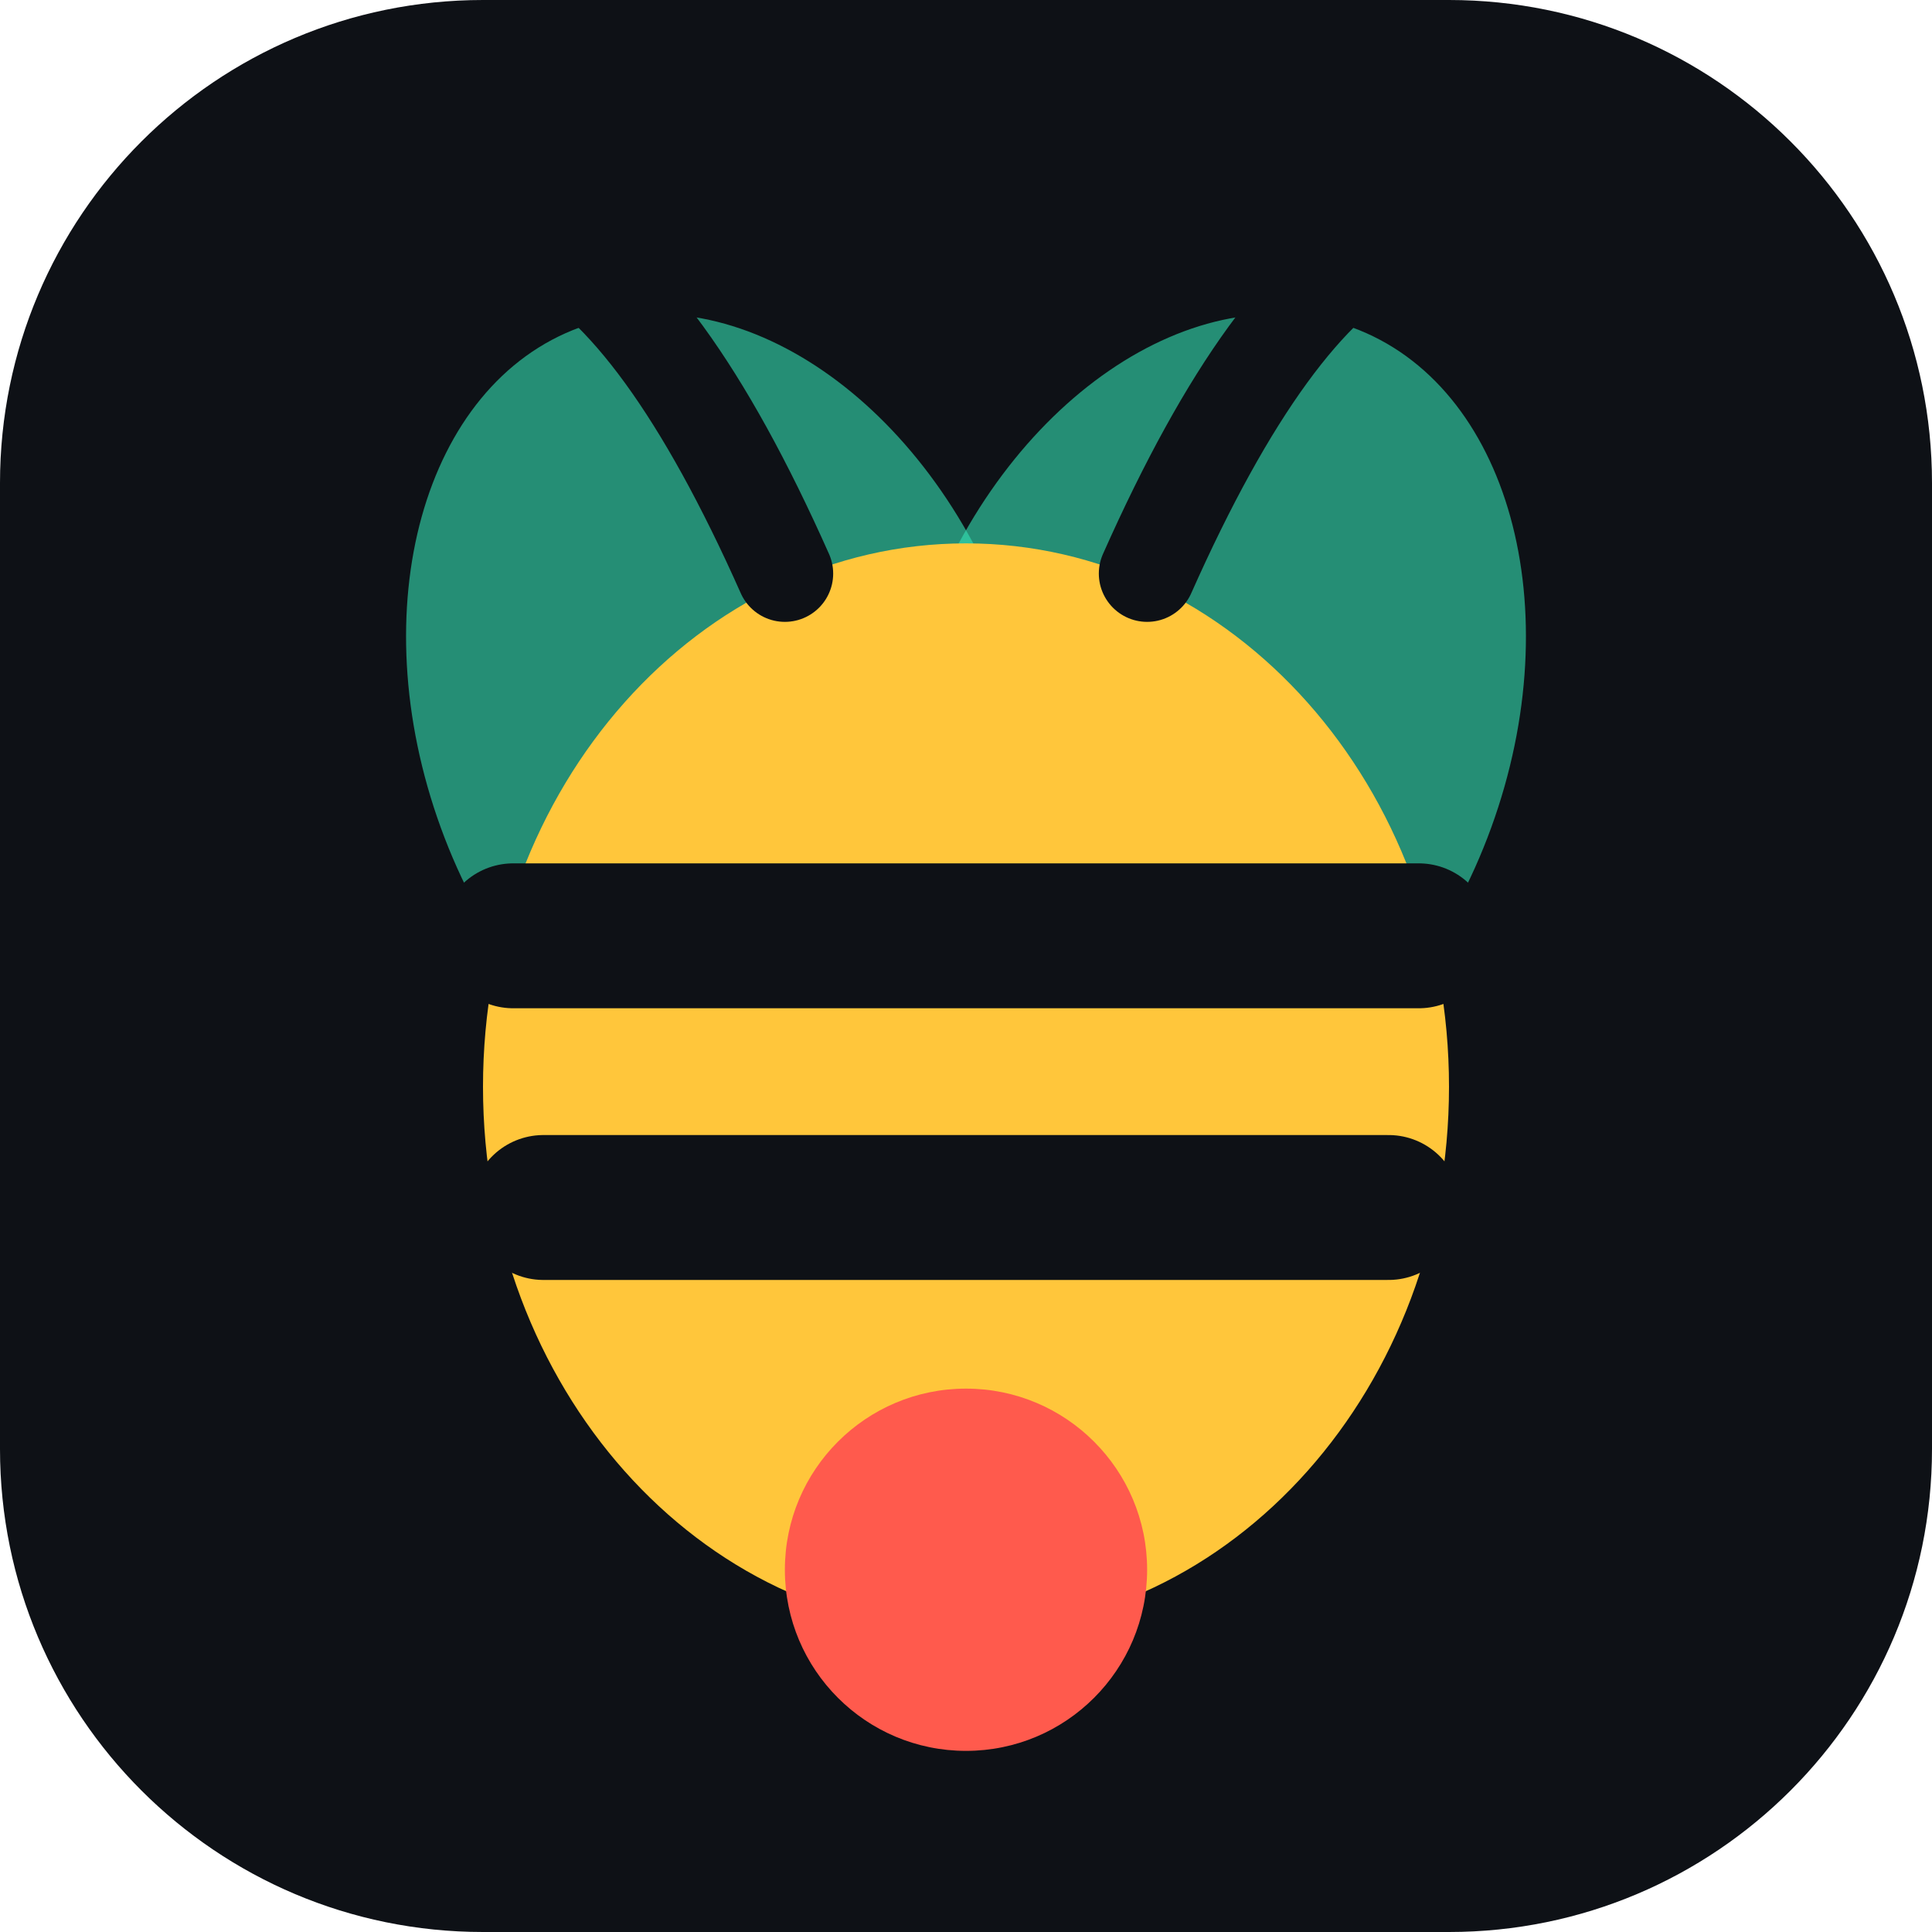
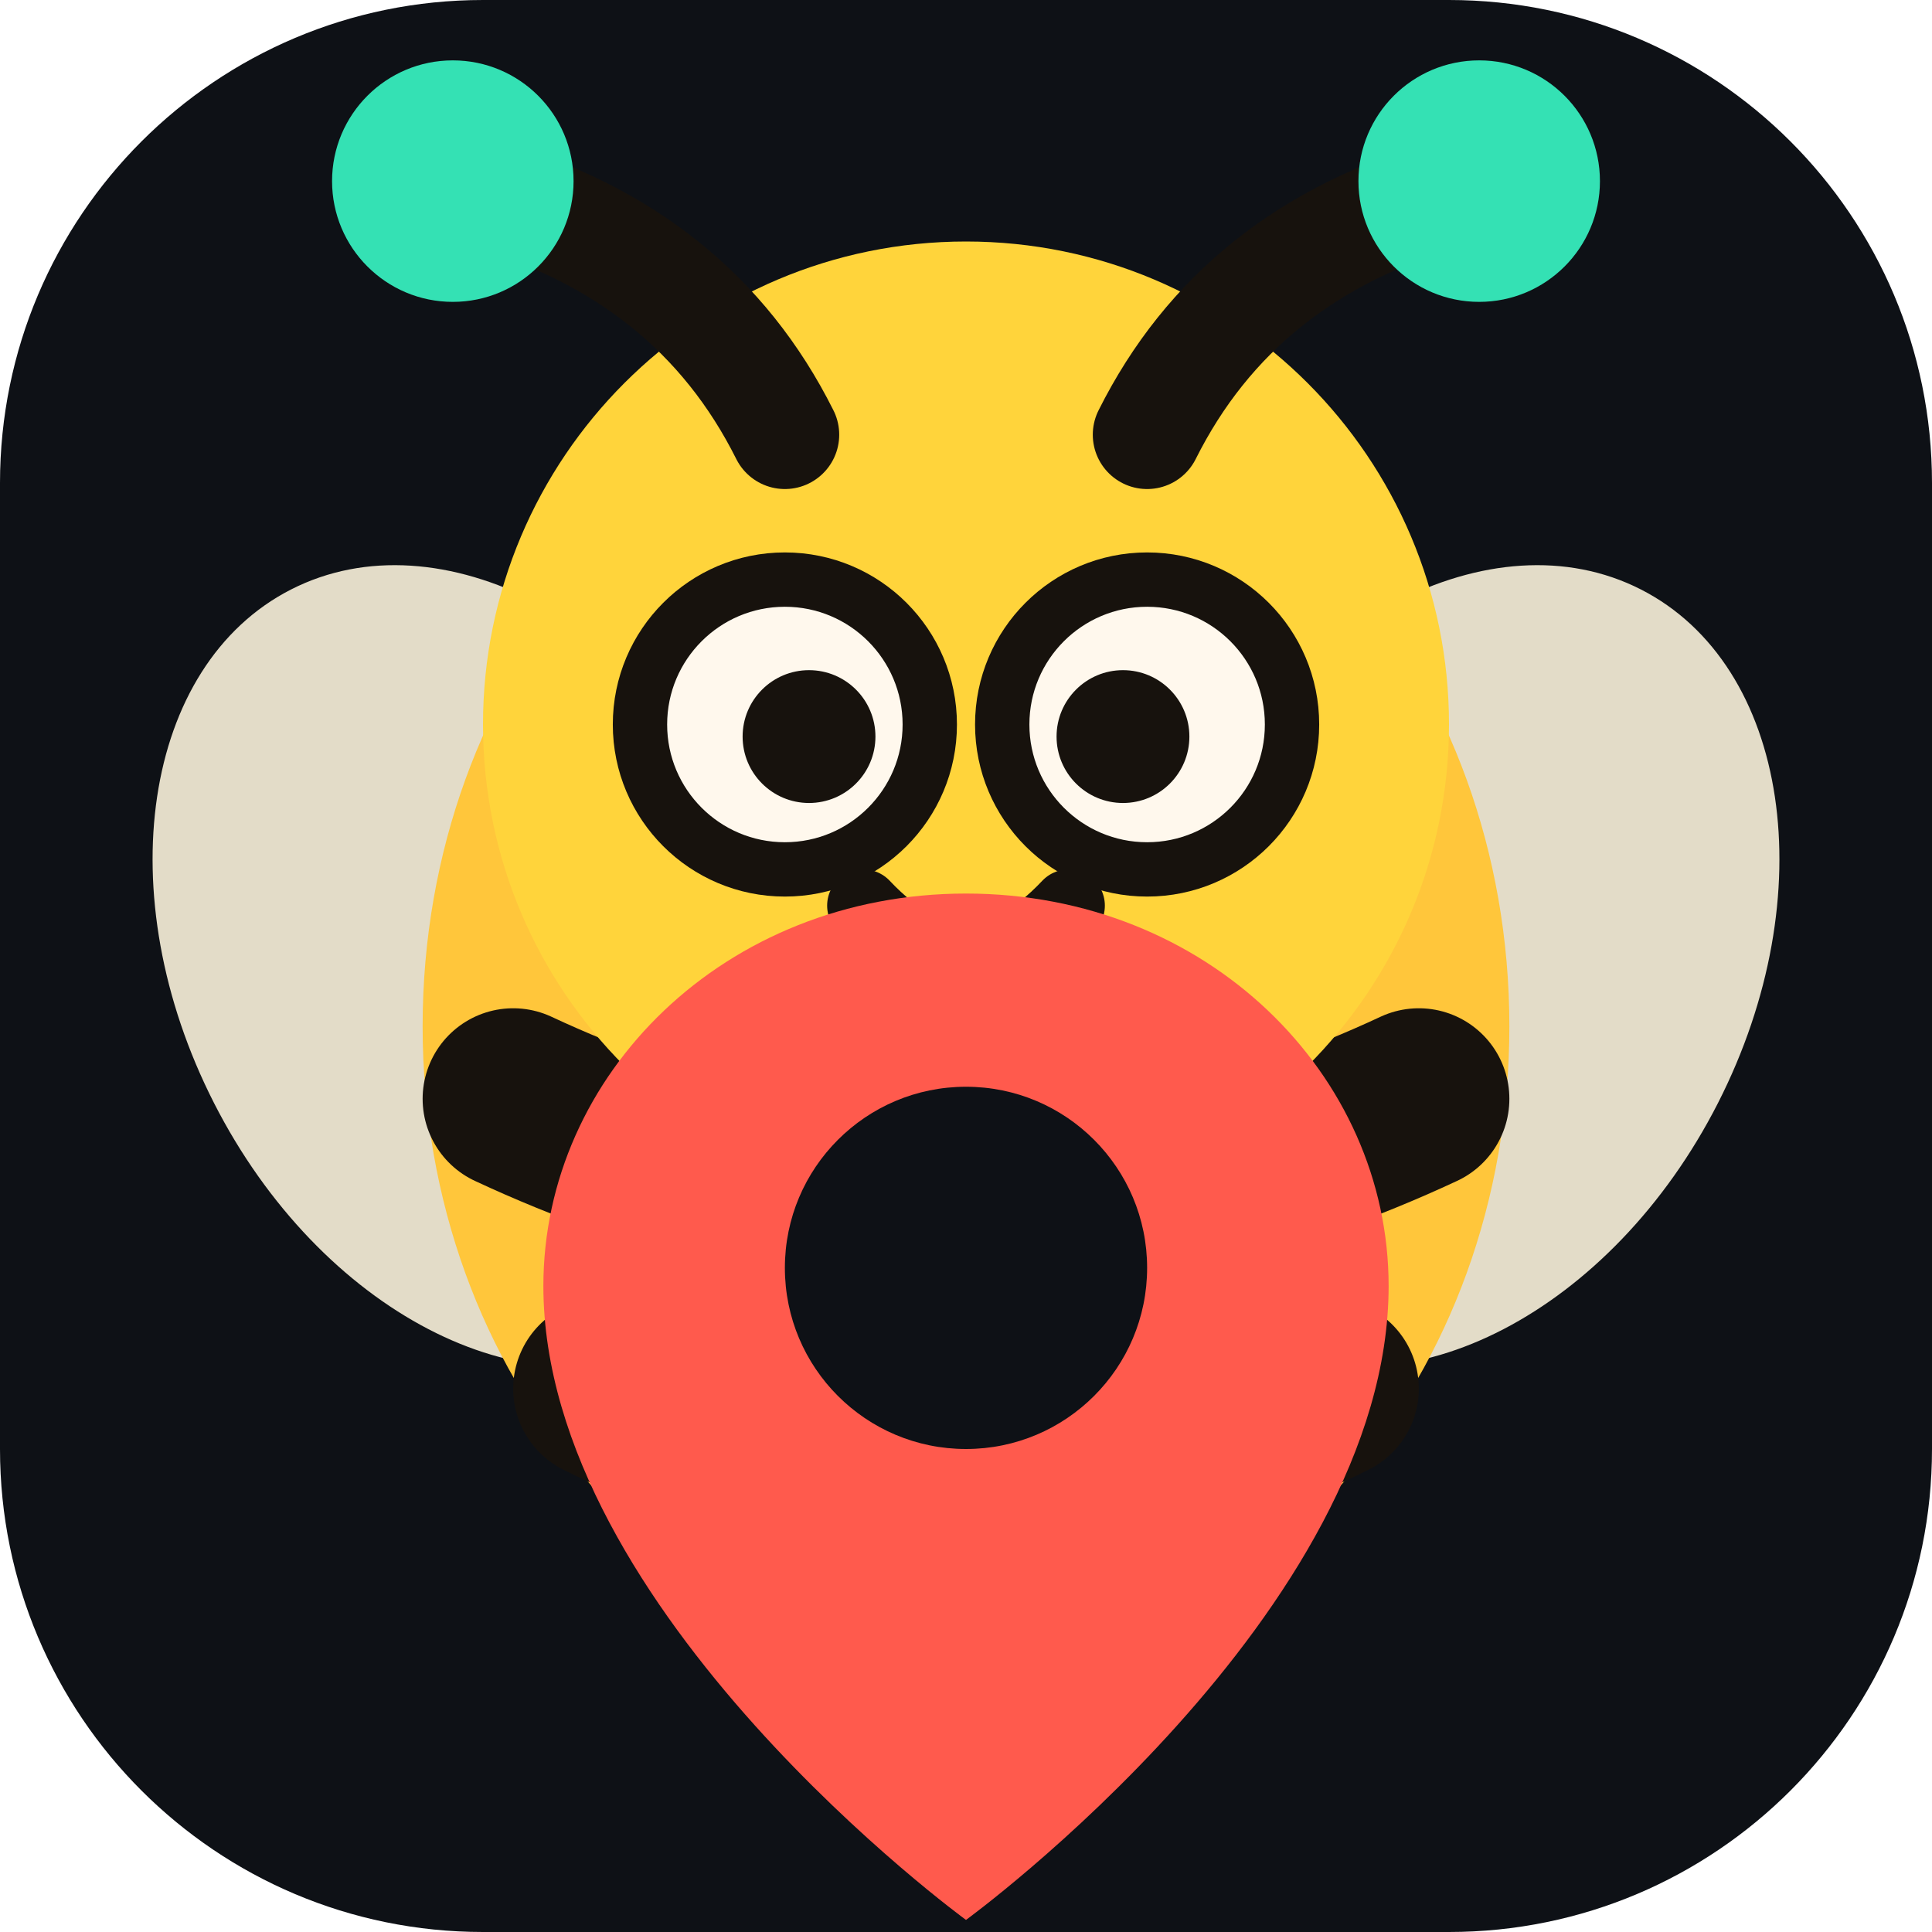
<svg xmlns="http://www.w3.org/2000/svg" viewBox="0 0 32 32">
-   <rect width="32" height="32" rx="8" fill="#0E1116" />
-   <ellipse cx="12" cy="12" rx="5" ry="7" fill="#34E1B4" opacity="0.6" transform="rotate(-20 12 12)" />
-   <ellipse cx="20" cy="12" rx="5" ry="7" fill="#34E1B4" opacity="0.6" transform="rotate(20 20 12)" />
-   <ellipse cx="16" cy="18" rx="8" ry="9" fill="#FFC63B" />
-   <path d="M8.5 15.5h15M9 20h14" stroke="#0E1116" stroke-width="2.4" stroke-linecap="round" />
-   <path d="M13 9.5 Q11 5 9 4M19 9.5 Q21 5 23 4" stroke="#0E1116" stroke-width="1.6" fill="none" stroke-linecap="round" />
-   <circle cx="16" cy="26" r="3" fill="#FF5A4D" />
+   <rect width="32" height="32" rx="8" fill="#0e1116" />
+   <g fill="#fff7df" opacity=".88">
+     <ellipse cx="8" cy="16" rx="5" ry="7" transform="rotate(-27 8 16)" />
+     <ellipse cx="24" cy="16" rx="5" ry="7" transform="rotate(27 24 16)" />
+   </g>
+   <ellipse cx="16" cy="17" rx="9" ry="10.5" fill="#ffc63b" />
+   <path d="M8.5 18.2q7.5 3.5 15 0M10 23q6 3 12 0" fill="none" stroke="#17120d" stroke-width="3" stroke-linecap="round" />
+   <circle cx="16" cy="12" r="8" fill="#ffd43b" />
+   <path d="M13 7.2q-1.5-3-5-4M19 7.2q1.5-3 5-4" fill="none" stroke="#17120d" stroke-width="1.8" stroke-linecap="round" />
+   <circle cx="7.5" cy="3" r="2" fill="#34e1b4" />
+   <circle cx="24.5" cy="3" r="2" fill="#34e1b4" />
+   <circle cx="13" cy="12" r="2.4" fill="#fff8ed" stroke="#17120d" stroke-width=".9" />
+   <circle cx="19" cy="12" r="2.4" fill="#fff8ed" stroke="#17120d" stroke-width=".9" />
+   <circle cx="13.4" cy="12.2" r="1.1" fill="#17120d" />
+   <circle cx="18.6" cy="12.2" r="1.1" fill="#17120d" />
+   <path d="M14.3 15q1.7 1.8 3.4 0" fill="none" stroke="#17120d" stroke-width="1.2" stroke-linecap="round" />
+   <path d="M16 14.8c4 0 7 3 7 6.5 0 5.4-7 10.5-7 10.5s-7-5.1-7-10.5c0-3.5 3-6.5 7-6.5Z" fill="#ff5a4d" />
+   <circle cx="16" cy="21" r="3" fill="#0e1116" />
</svg>
